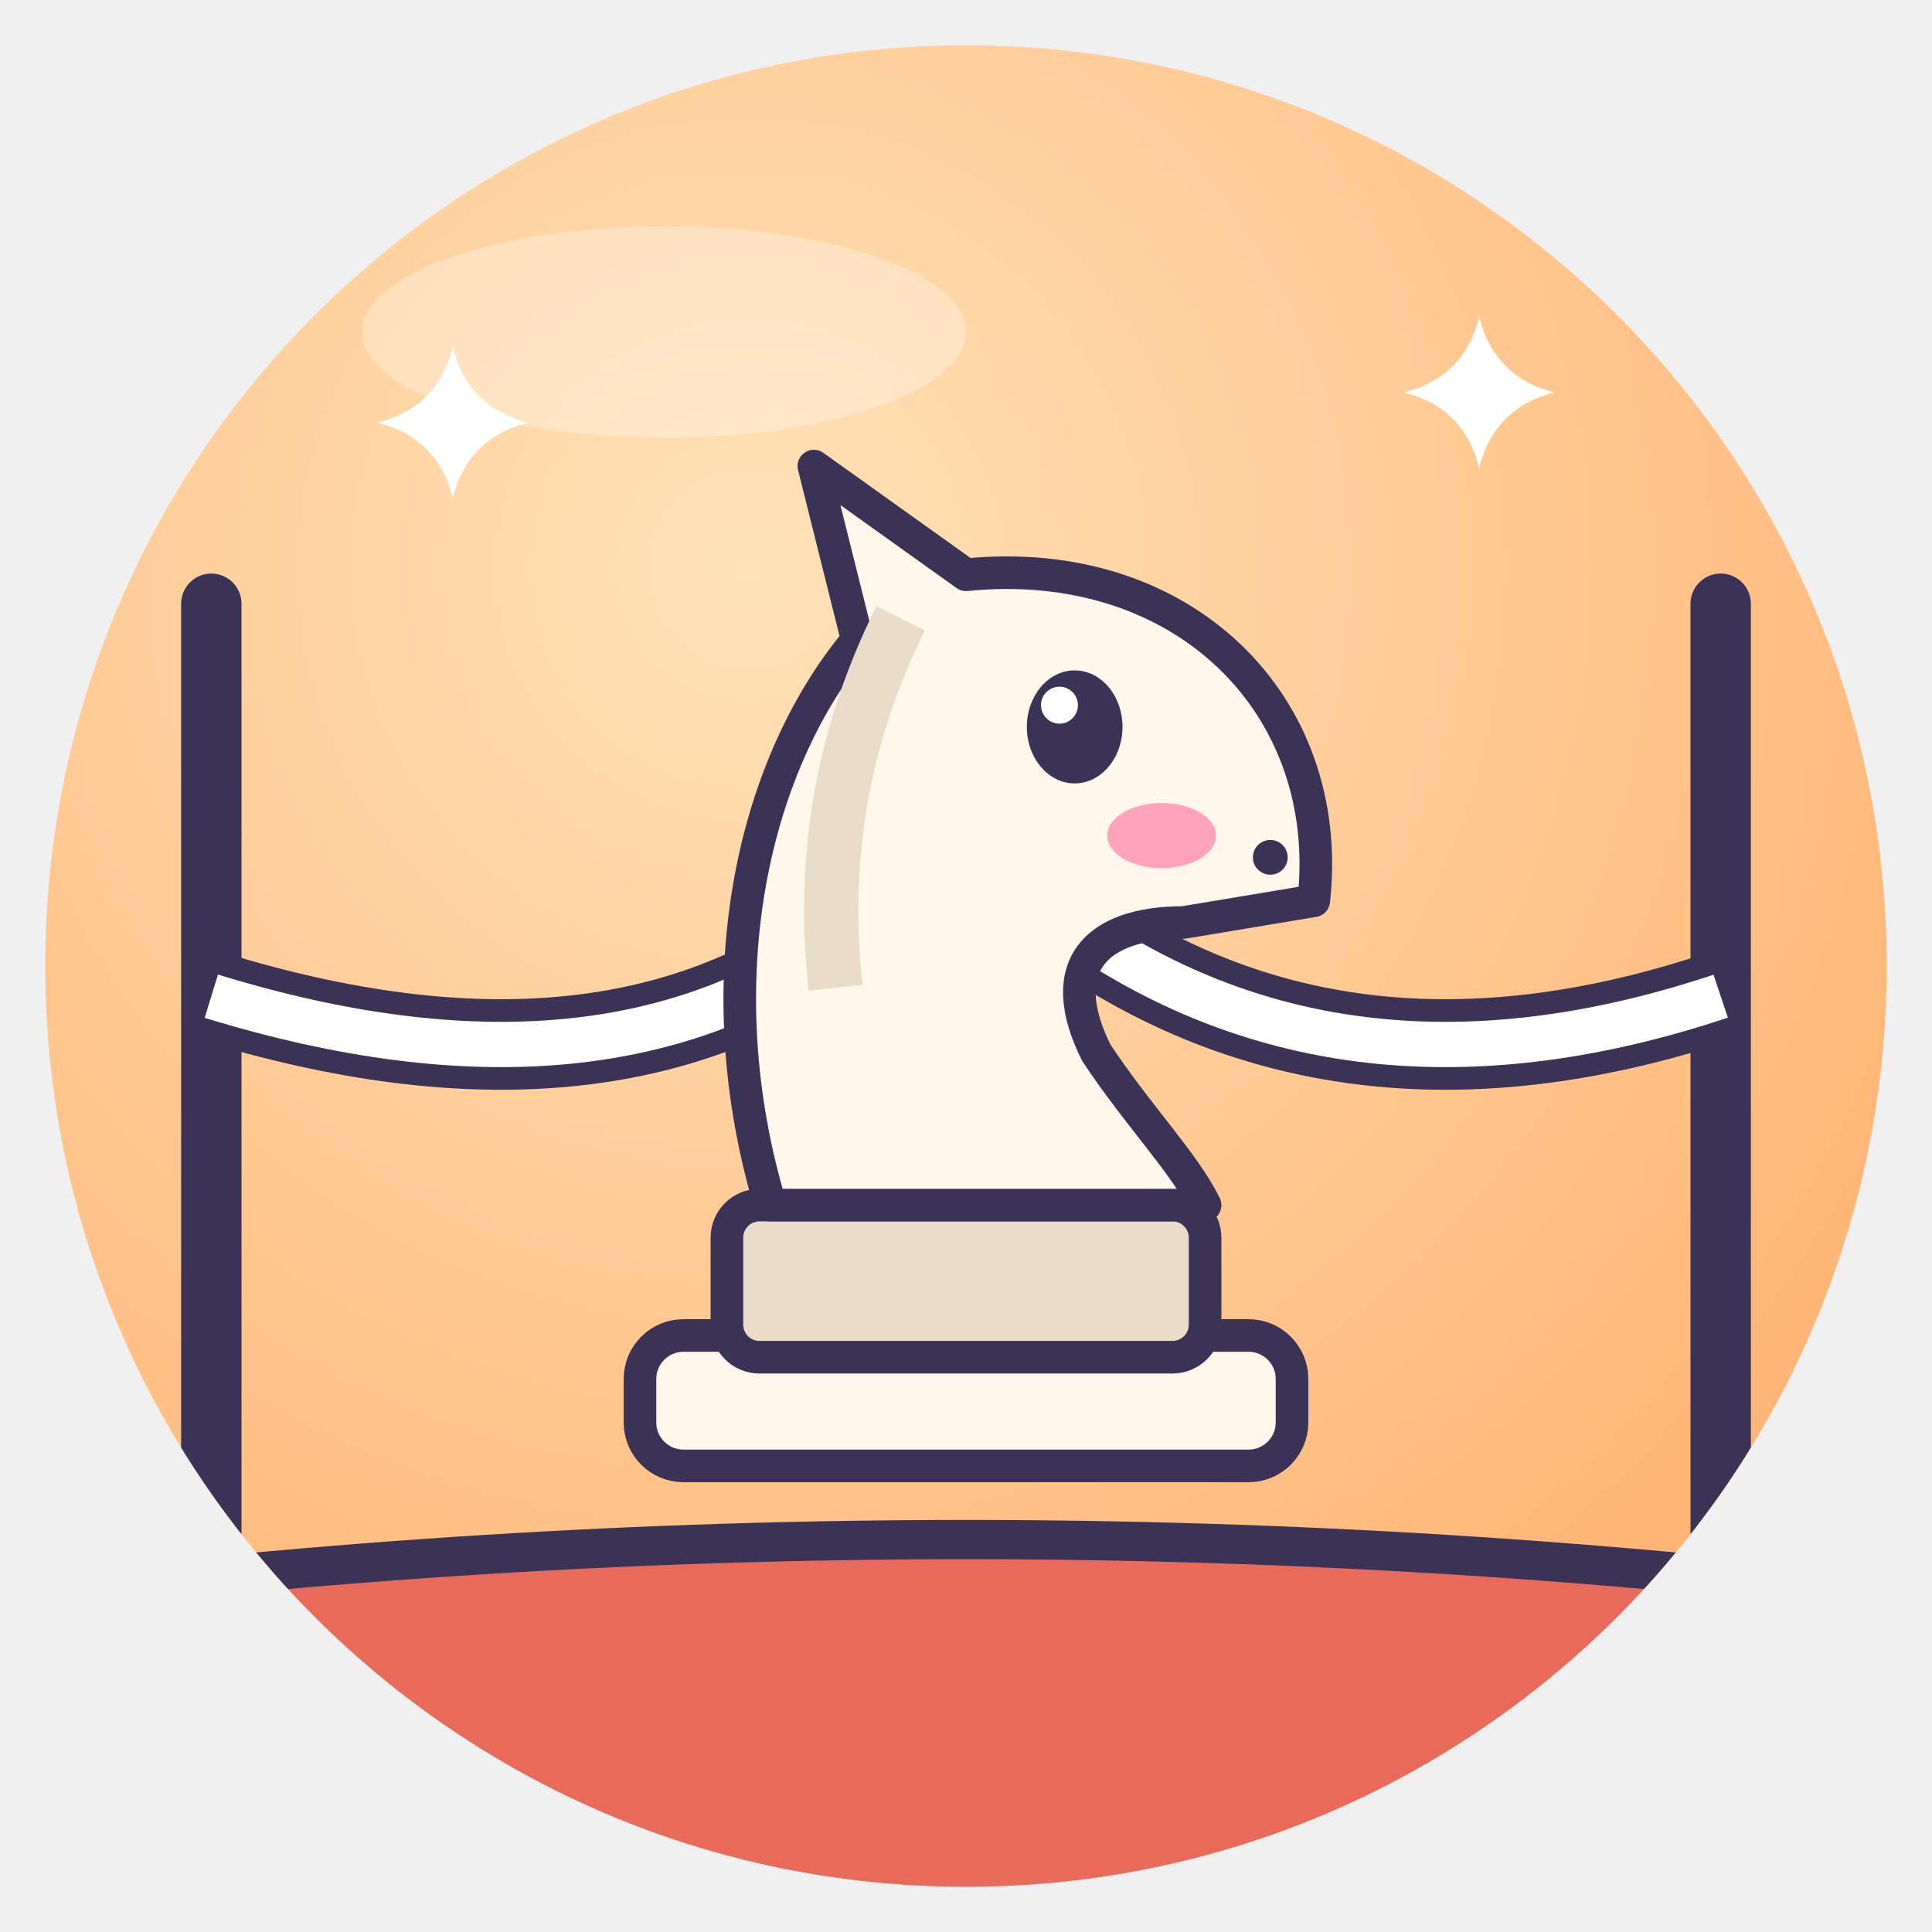
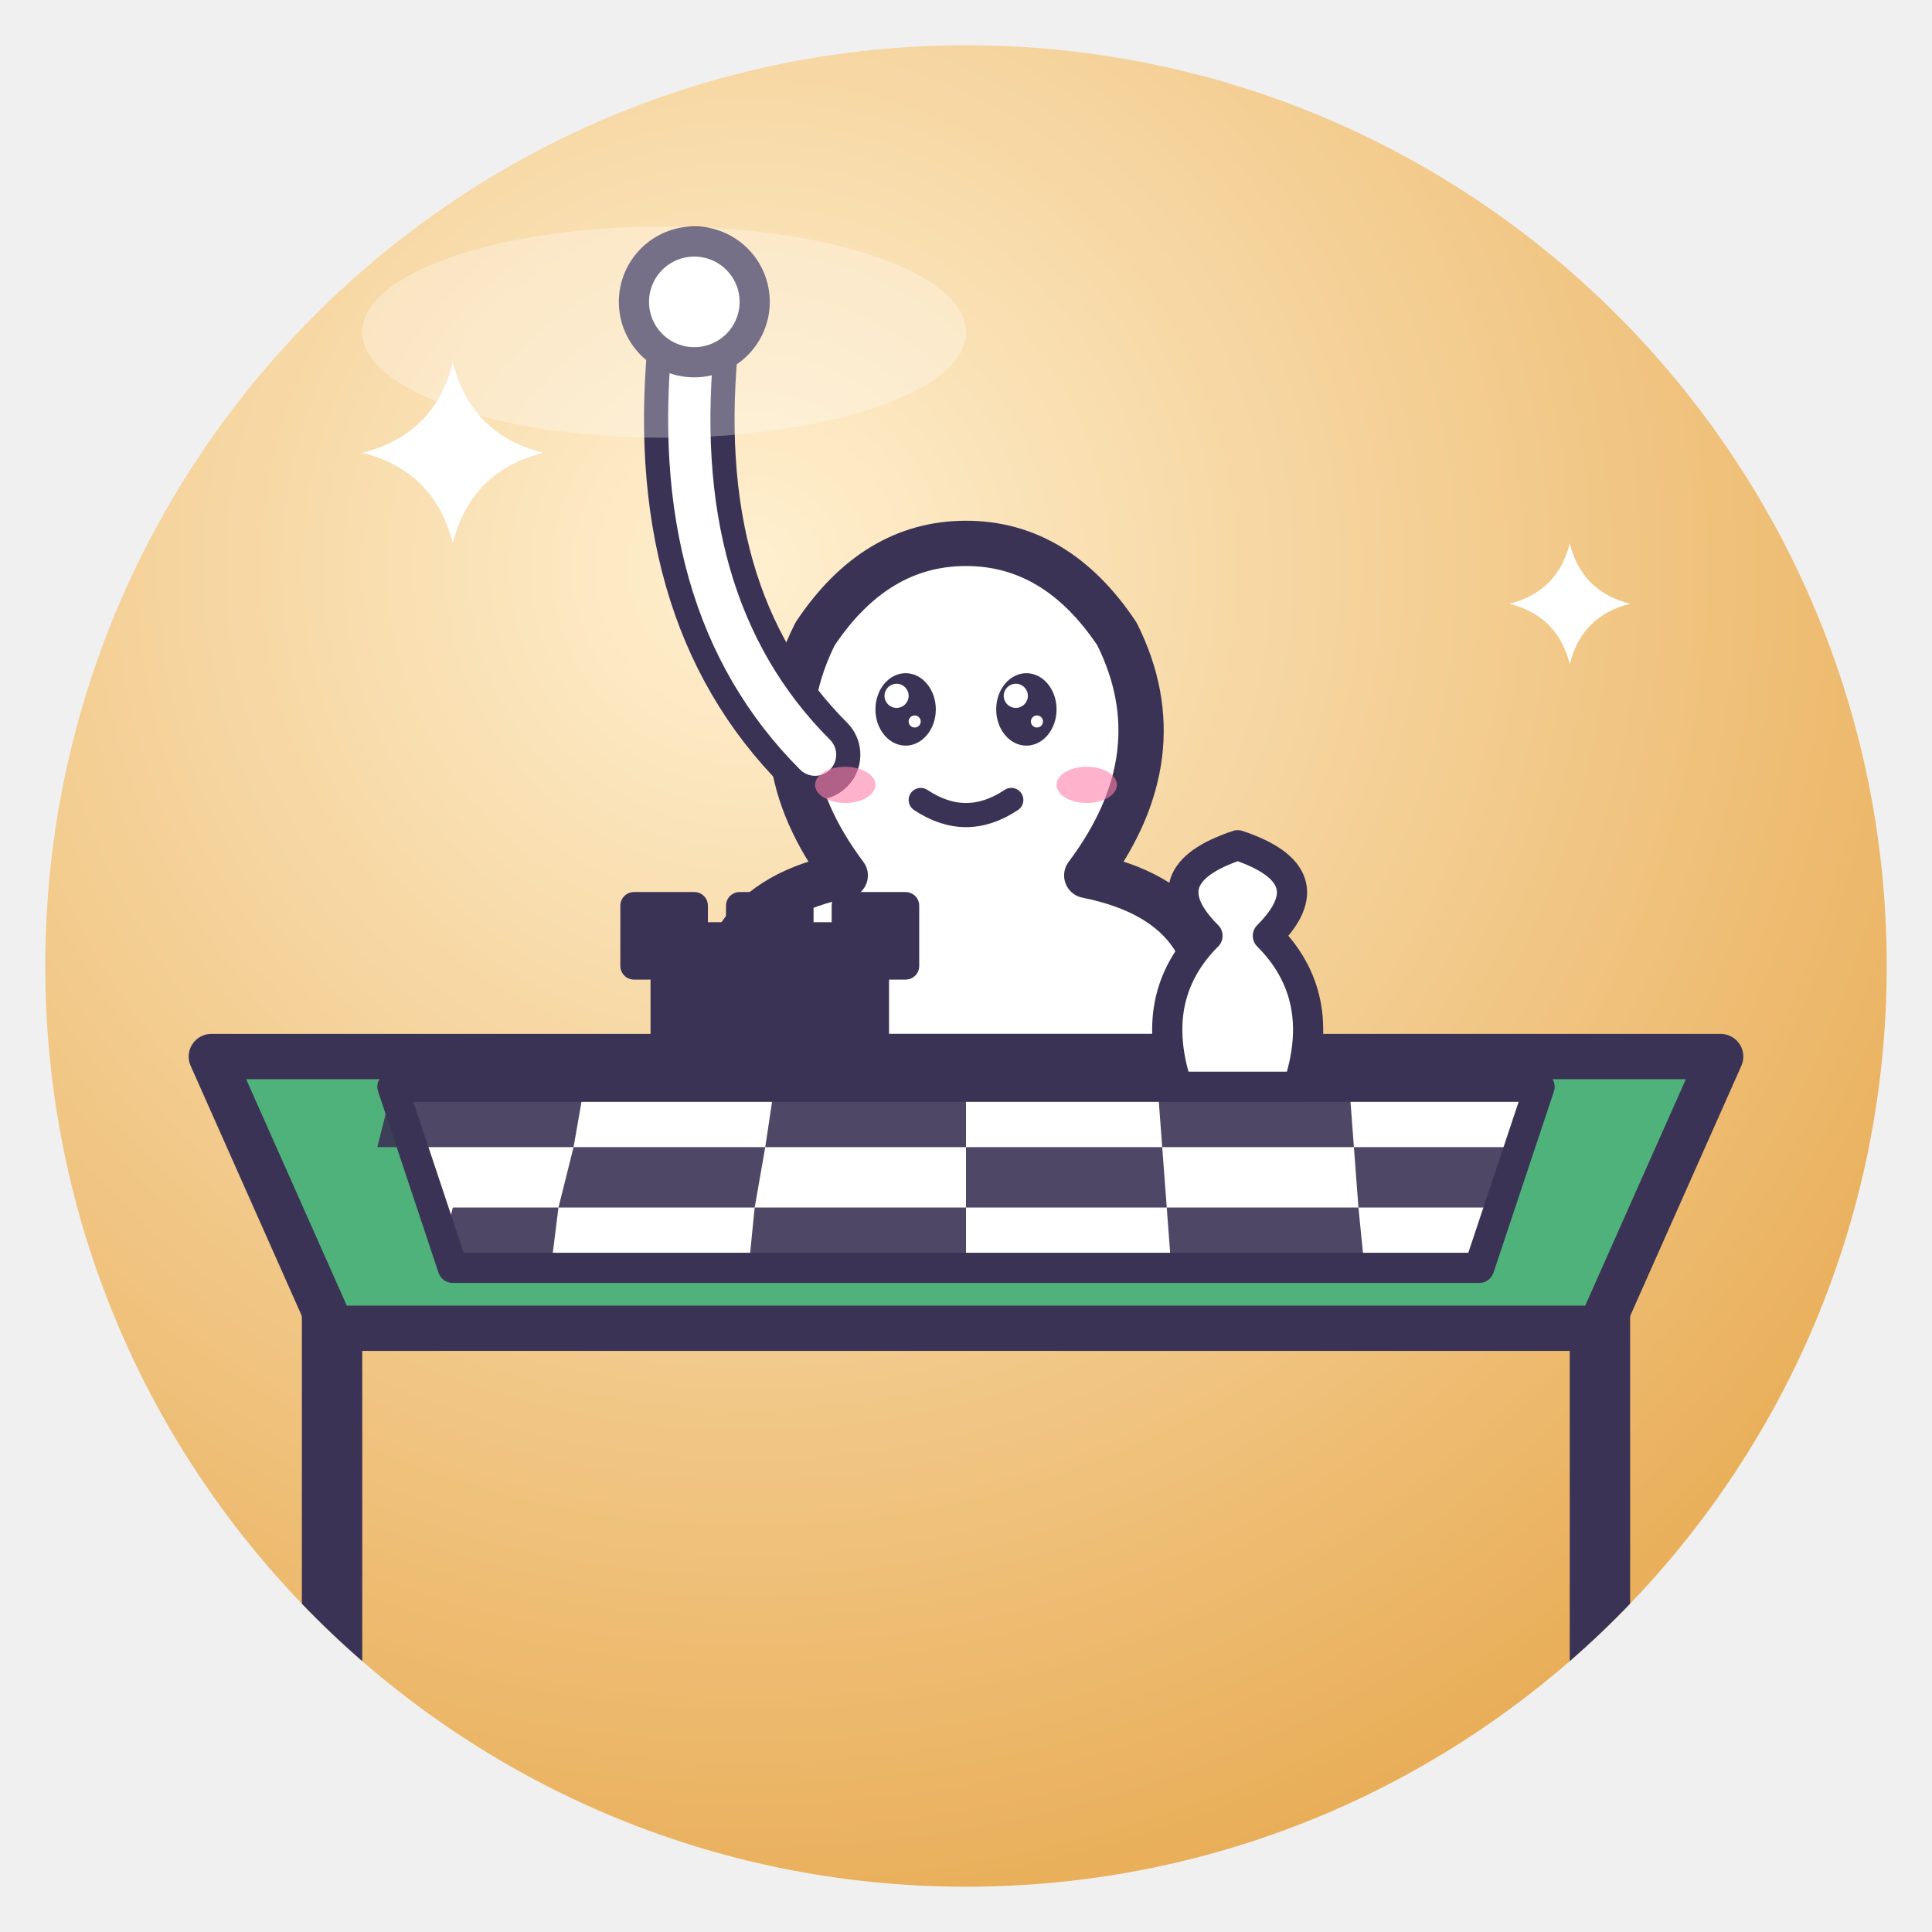
<svg xmlns="http://www.w3.org/2000/svg" viewBox="0 0 128 128" width="128" height="128">
  <defs>
    <radialGradient id="g" cx="38%" cy="28%" r="85%">
-       <stop offset="0" stop-color="#FFE2B8" />
-       <stop offset="1" stop-color="#FFAE6B" />
+       <stop offset="0" stop-color="#FFF0D0" />
+       <stop offset="1" stop-color="#E6A64A" />
    </radialGradient>
    <clipPath id="c">
      <circle cx="64" cy="64" r="61" />
    </clipPath>
  </defs>
  <circle cx="64" cy="64" r="61" fill="url(#g)" />
  <g clip-path="url(#c)">
-     <path d="M0 106 Q64 98 128 106 V128 H0Z" fill="#E86A5A" stroke="#3B3355" stroke-linejoin="round" stroke-linecap="round" stroke-width="2.6" />
-     <path d="M14 40 V112 M114 40 V112" stroke="#3B3355" stroke-linejoin="round" stroke-linecap="round" stroke-width="4" />
-     <path d="M14 66 Q40 74 56 62 M72 62 Q90 74 114 66" fill="none" stroke="#3B3355" stroke-width="6" />
-     <path d="M14 66 Q40 74 56 62 M72 62 Q90 74 114 66" fill="none" stroke="#fff" stroke-width="3" />
-     <g transform="translate(64 64) rotate(0) scale(0.72 0.72)">
-       <rect x="-30" y="34" width="60" height="12" rx="4" fill="#FFF7EC" stroke="#3B3355" stroke-linejoin="round" stroke-linecap="round" stroke-width="3" />
-       <rect x="-22" y="22" width="44" height="14" rx="3" fill="#E9DCC8" stroke="#3B3355" stroke-linejoin="round" stroke-linecap="round" stroke-width="3" />
-       <path d="M-18 22 C-24 2 -20 -18 -10 -30 L-14 -46 L0 -36 C20 -38 34 -24 32 -6 L20 -4 C12 -4 8 0 12 8 C16 14 20 18 22 22Z" fill="#FFF7EC" stroke="#3B3355" stroke-linejoin="round" stroke-linecap="round" stroke-width="3" />
-       <path d="M-6 -32 Q-14 -16 -12 2" fill="none" stroke="#E9DCC8" stroke-width="5" />
-       <ellipse cx="10" cy="-22" rx="4.4" ry="5.2" fill="#3B3355" />
-       <circle cx="8.6" cy="-24" r="1.7" fill="#fff" />
-       <ellipse cx="18" cy="-12" rx="5" ry="3" fill="#FF7FA8" opacity=".7" />
-       <circle cx="28" cy="-10" r="1.6" fill="#3B3355" />
-     </g>
-     <path d="M30 23 Q31.0 27.0 35 28 Q31.0 29.0 30 33 Q29.0 29.0 25 28 Q29.0 27.0 30 23Z" fill="#fff" />
-     <path d="M98 21 Q99.0 25.0 103 26 Q99.0 27.0 98 31 Q97.0 27.0 93 26 Q97.0 25.0 98 21Z" fill="#fff" />
+     <path d="M48 70 Q46 60 56 58 Q50 50 54 42 Q58 36 64 36 Q70 36 74 42 Q78 50 72 58 Q82 60 80 70Z" fill="#fff" stroke="#3B3355" stroke-linejoin="round" stroke-linecap="round" stroke-width="3" />
+     <path d="M54 50 Q44 40 46 22" fill="none" stroke="#3B3355" stroke-linejoin="round" stroke-linecap="round" stroke-width="6" />
+     <path d="M54 50 Q44 40 46 22" fill="none" stroke="#fff" stroke-width="2.8" stroke-linecap="round" />
+     <circle cx="46" cy="20" r="4" fill="#fff" stroke="#3B3355" stroke-linejoin="round" stroke-linecap="round" stroke-width="2" />
+     <ellipse cx="60" cy="47" rx="2.0" ry="2.4" fill="#3B3355" />
+     <circle cx="59.4" cy="46.1" r="0.8" fill="#fff" />
+     <circle cx="60.6" cy="47.8" r="0.4" fill="#fff" />
+     <ellipse cx="68" cy="47" rx="2.0" ry="2.4" fill="#3B3355" />
+     <circle cx="67.3" cy="46.1" r="0.8" fill="#fff" />
+     <circle cx="68.7" cy="47.8" r="0.4" fill="#fff" />
+     <ellipse cx="56" cy="52" rx="2.0" ry="1.2" fill="#FF7FA8" opacity=".6" />
+     <ellipse cx="72" cy="52" rx="2.0" ry="1.2" fill="#FF7FA8" opacity=".6" />
+     <path d="M61 53 Q64 55 67 53" fill="none" stroke="#3B3355" stroke-linejoin="round" stroke-linecap="round" stroke-width="1.6" />
+     <path d="M22 112 V84 M106 112 V84" stroke="#3B3355" stroke-linejoin="round" stroke-linecap="round" stroke-width="4" />
+     <path d="M14 70 L114 70 L106 88 L22 88Z" fill="#4FB27A" stroke="#3B3355" stroke-linejoin="round" stroke-linecap="round" stroke-width="3" />
+     <path d="M26 72 H102 L98 84 H30Z" fill="#fff" stroke="#3B3355" stroke-linejoin="round" stroke-linecap="round" stroke-width="2" />
+     <path d="M26 72 H38.7 L38 76 H25Z M51.3 72 H64 V76 H50.7Z M76.7 72 H89.4 L89.7 76 H77Z M38 76 H50.7 L50 80 H37Z M64 76 H77 L77.3 80 H64Z M89.7 76 H100.3 L99.7 80 H90Z M30 80 H37 L36.5 84 H29Z M50 80 H64 V84 H49.6Z M77.3 80 H90 L90.4 84 H77.6Z" fill="#3B3355" opacity=".9" />
+     <path d="M44 72 V64 H42 V60 H46 V62 H49 V60 H53 V62 H56 V60 H60 V64 H58 V72Z" fill="#3B3355" stroke="#3B3355" stroke-linejoin="round" stroke-linecap="round" stroke-width="1.8" />
+     <path d="M78 72 Q76 66 80 62 Q76 58 82 56 Q88 58 84 62 Q88 66 86 72Z" fill="#fff" stroke="#3B3355" stroke-linejoin="round" stroke-linecap="round" stroke-width="2" />
+     <path d="M30 24 Q31.2 28.8 36 30 Q31.2 31.2 30 36 Q28.8 31.2 24 30 Q28.8 28.8 30 24Z" fill="#fff" />
+     <path d="M104 36 Q104.8 39.2 108 40 Q104.8 40.8 104 44 Q103.2 40.8 100 40 Q103.2 39.2 104 36Z" fill="#fff" />
  </g>
  <ellipse cx="44" cy="22" rx="20" ry="7" fill="#fff" opacity=".3" />
</svg>
